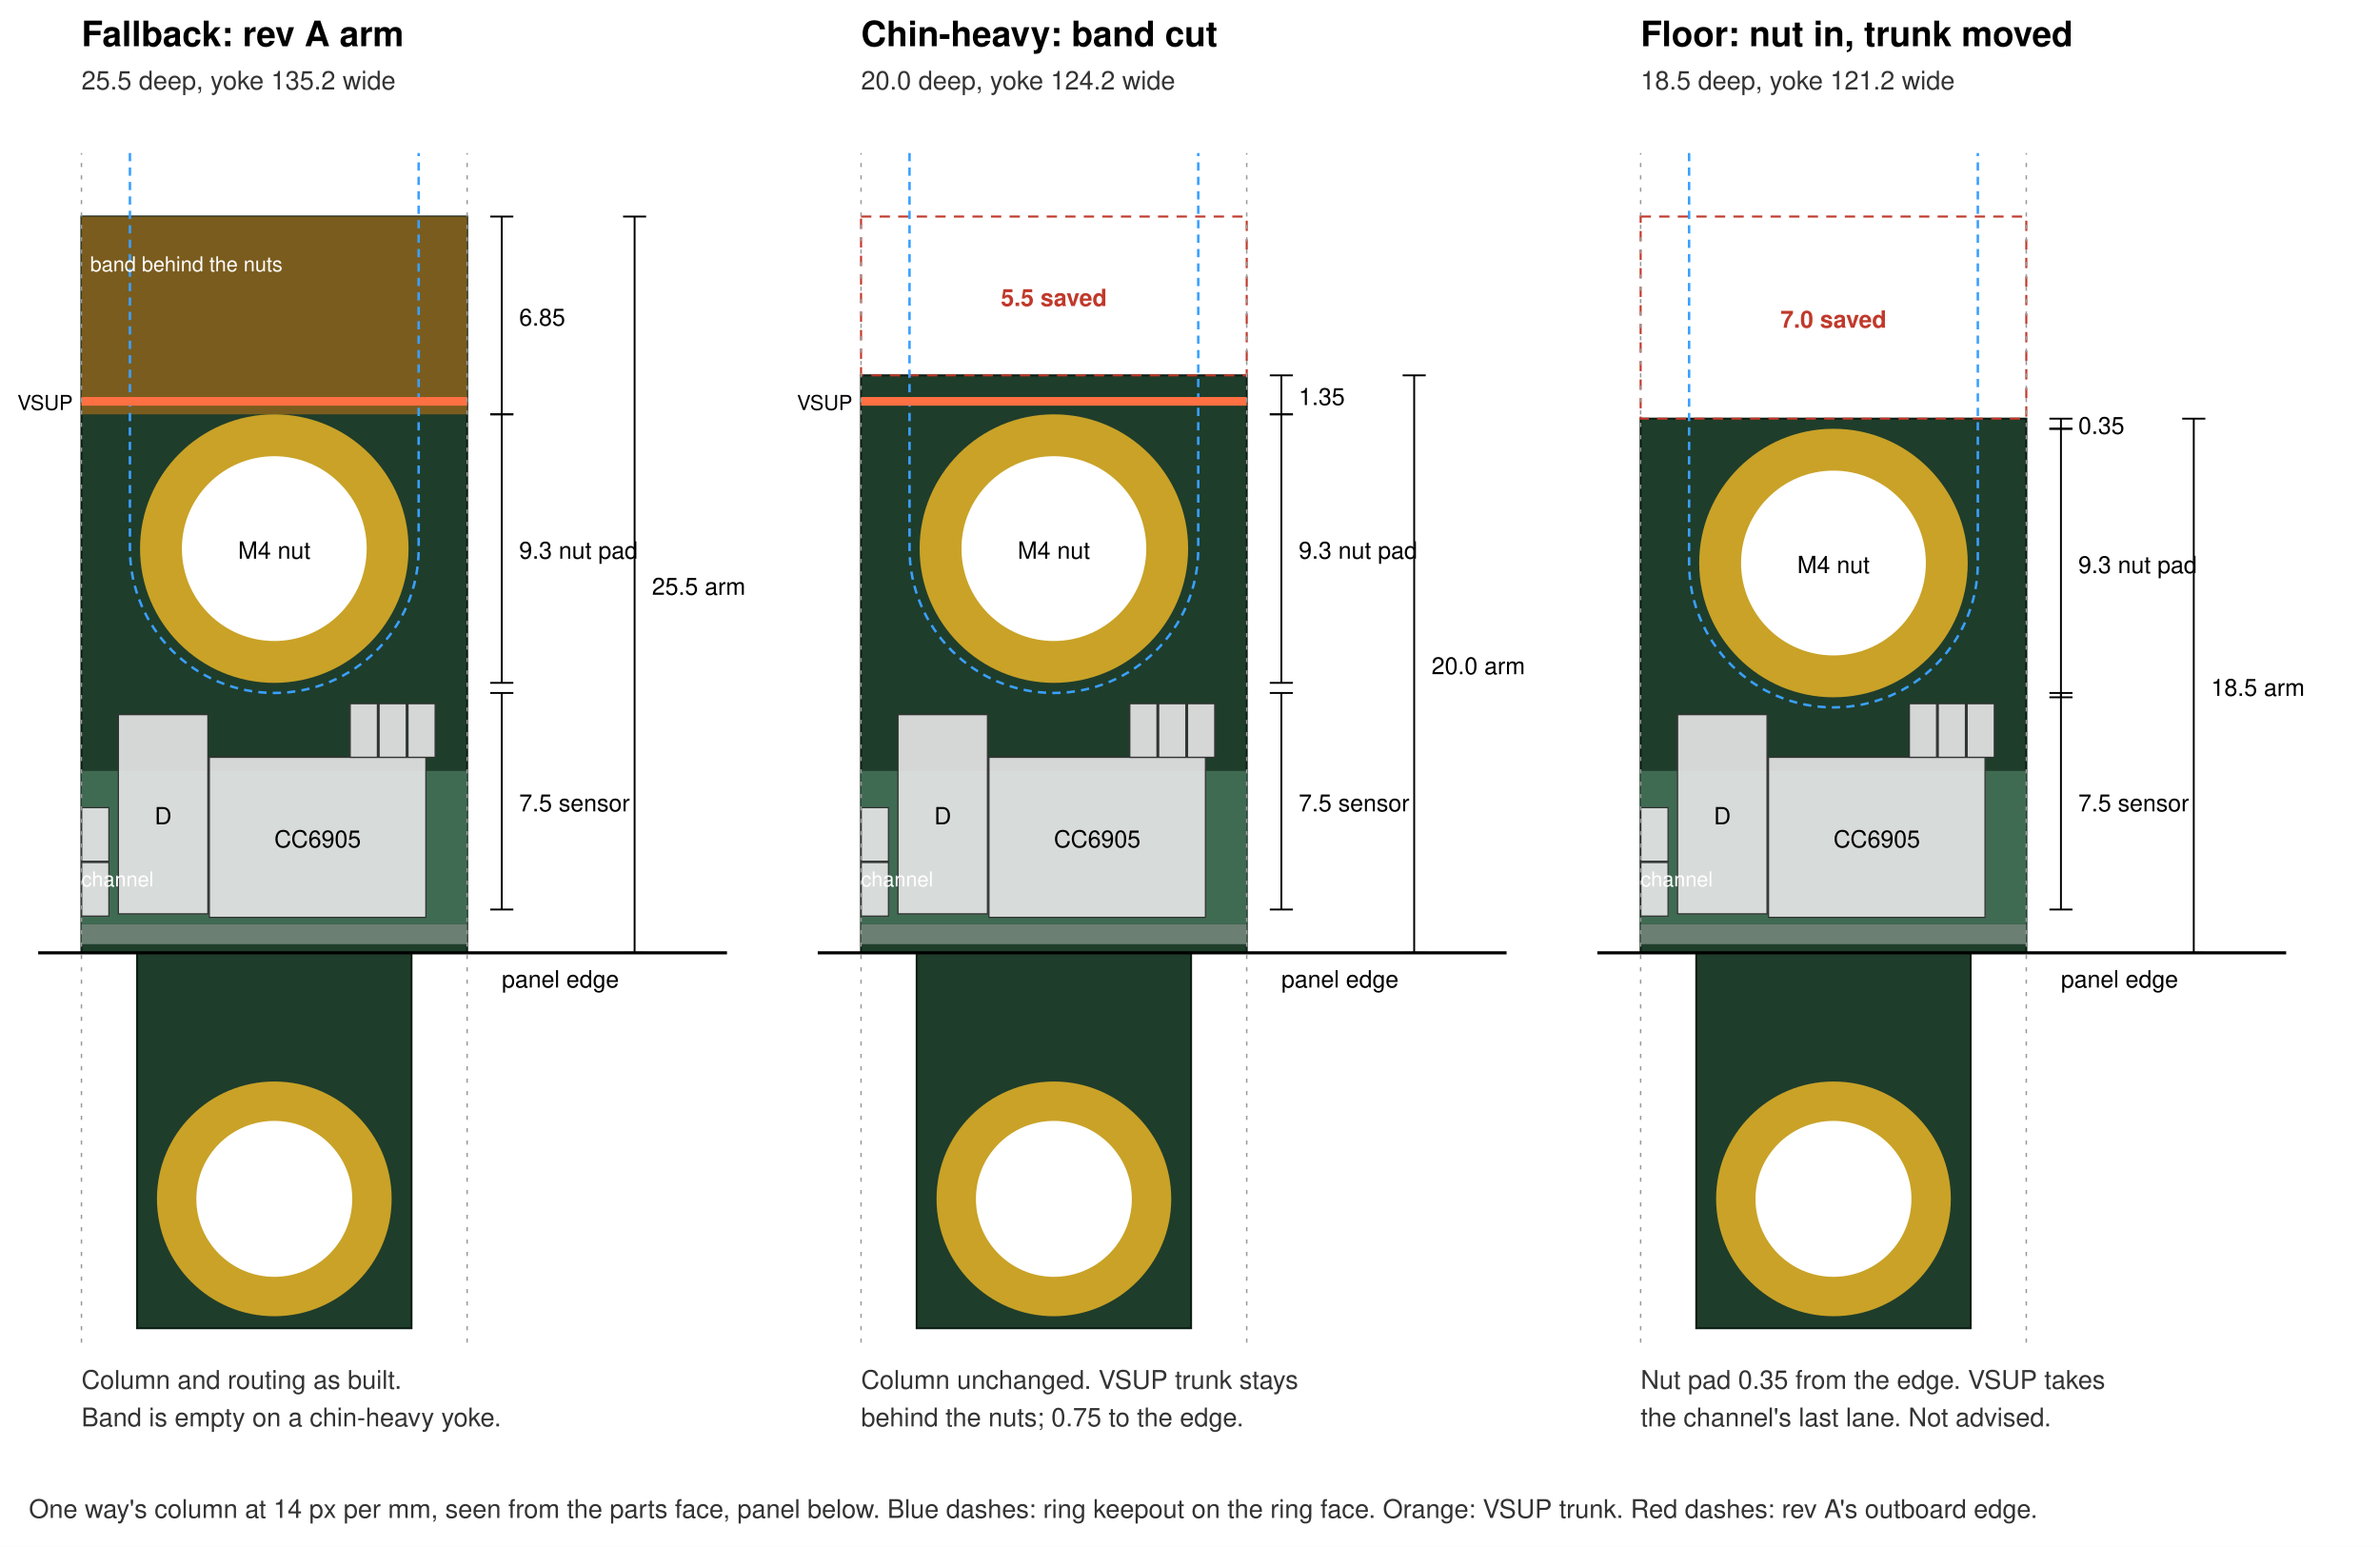
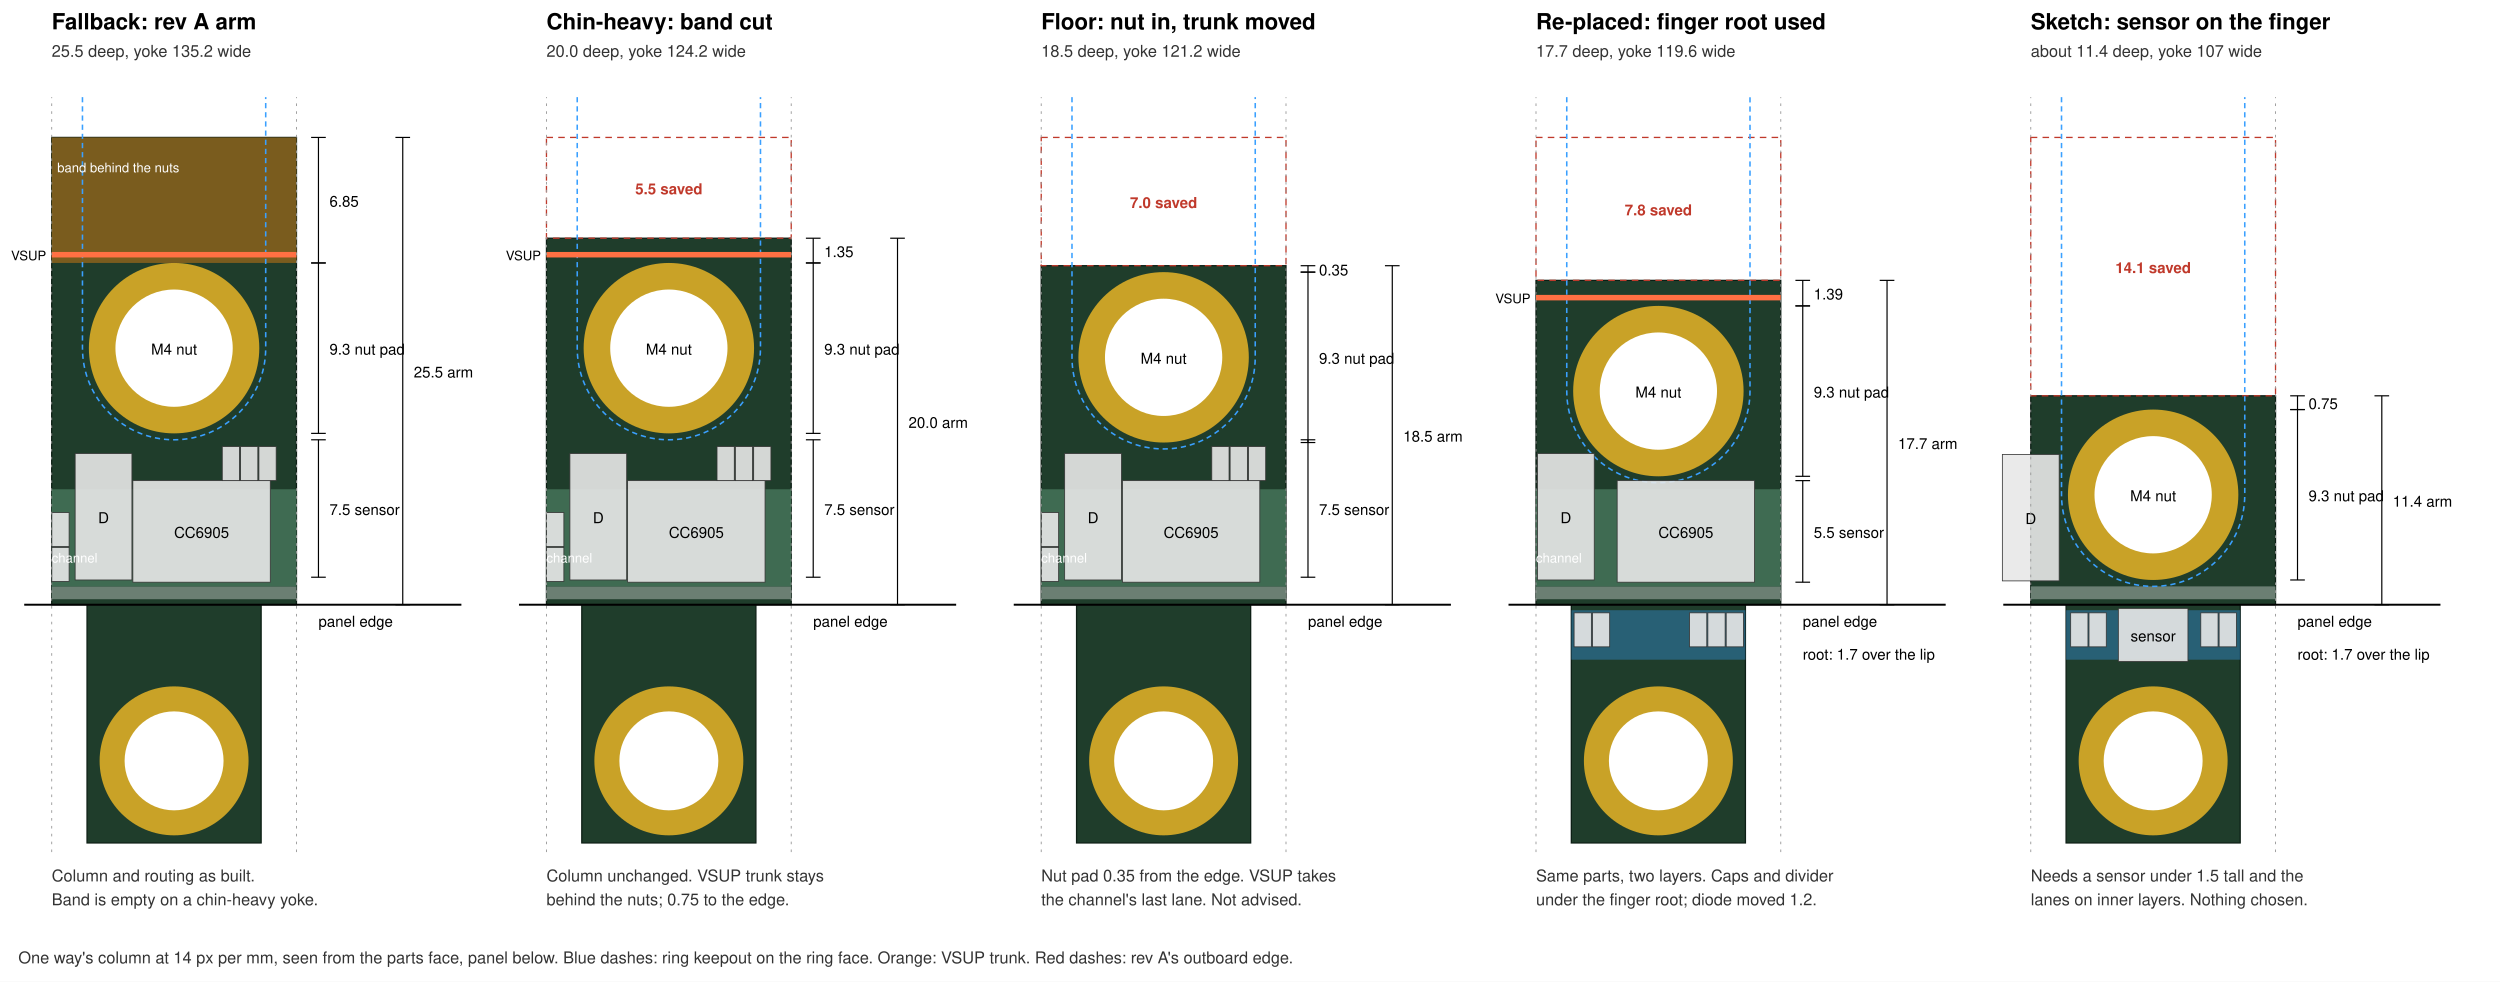
- <svg xmlns="http://www.w3.org/2000/svg" viewBox="0 0 1154 750" width="1154" height="750" font-family="Helvetica, Arial, sans-serif">
+ <svg xmlns="http://www.w3.org/2000/svg" viewBox="0 0 1910 750" width="1910" height="750" font-family="Helvetica, Arial, sans-serif">
  <style>
.board{fill:#1f3d2b;stroke:#0d1f15;stroke-width:1}
.gone{fill:none;stroke:#c0392b;stroke-width:1;stroke-dasharray:5 4}
.gnd{fill:#6b7f73}.chan{fill:#3f6b52}.band{fill:#7a5c1e}
+ .root{fill:#3aa0ff;fill-opacity:.35}
.pad{fill:#c9a227}.hole{fill:#fff}
.part{fill:#e8e8e8;fill-opacity:.9;stroke:#333;stroke-width:.6}
.keep{fill:none;stroke:#3aa0ff;stroke-width:1.2;stroke-dasharray:4 3}
.trunk{stroke:#ff7043;stroke-width:4.2}
.pitch{stroke:#999;stroke-width:.7;stroke-dasharray:2 4}
.edge{stroke:#000;stroke-width:1.5}
.dim{stroke:#000;stroke-width:.9}
.h{font-size:17px;font-weight:bold}.s{font-size:12.5px;fill:#333}
.l{font-size:11.5px;fill:#000}.tiny{font-size:10px;fill:#fff}
.mid{text-anchor:middle}.end{text-anchor:end;fill:#000}.red{fill:#c0392b;font-weight:bold}
</style>
-   <rect width="1154" height="750" fill="#fff" />
+   <rect width="1910" height="750" fill="#fff" />
  <text x="39.5" y="22.4" class="h">Fallback: rev A arm</text>
  <text x="39.5" y="43.4" class="s">25.5 deep, yoke 135.2 wide</text>
  <rect x="39.5" y="105.0" width="187.0" height="357.0" class="board" />
  <rect x="66.5" y="462.0" width="133.0" height="182.0" class="board" />
  <rect x="39.5" y="448.0" width="187.0" height="9.8" class="gnd" />
  <rect x="39.5" y="373.8" width="187.0" height="74.2" class="chan" />
  <rect x="39.5" y="105.0" width="187.0" height="95.9" class="band" />
  <path d="M 63.0 74.2 L 63.0 266.0 A 70.0 70.0 0 0 0 203.0 266.0 L 203.0 74.2" class="keep" />
  <circle cx="133.0" cy="581.3" r="56.9" class="pad" />
  <circle cx="133.0" cy="581.3" r="37.8" class="hole" />
  <rect x="101.5" y="367.2" width="105.0" height="77.6" class="part" />
  <text x="154.0" y="410.9" class="l mid">CC6905</text>
  <rect x="57.4" y="346.5" width="43.4" height="96.6" class="part" />
  <text x="79.1" y="399.7" class="l mid">D</text>
  <rect x="39.6" y="418.2" width="13.2" height="26.0" class="part" />
  <rect x="39.6" y="391.6" width="13.2" height="26.0" class="part" />
  <rect x="169.8" y="341.2" width="13.2" height="26.0" class="part" />
  <rect x="183.8" y="341.2" width="13.2" height="26.0" class="part" />
  <rect x="197.8" y="341.2" width="13.2" height="26.0" class="part" />
  <circle cx="133.0" cy="266.0" r="65.1" class="pad" />
  <circle cx="133.0" cy="266.0" r="44.8" class="hole" />
  <text x="133.0" y="270.9" class="l mid">M4 nut</text>
  <line x1="39.5" x2="226.5" y1="194.6" y2="194.6" class="trunk" />
  <line x1="39.5" x2="39.5" y1="651.0" y2="74.2" class="pitch" />
  <line x1="226.5" x2="226.5" y1="651.0" y2="74.2" class="pitch" />
  <line x1="18.5" x2="352.5" y1="462.0" y2="462.0" class="edge" />
  <text x="243.3" y="478.8" class="l">panel edge</text>
  <line x1="307.7" x2="307.7" y1="462.0" y2="105.0" class="dim" />
  <line x1="302.1" x2="313.3" y1="462.0" y2="462.0" class="dim" />
  <line x1="302.1" x2="313.3" y1="105.0" y2="105.0" class="dim" />
  <text x="316.1" y="288.4" class="l">25.5 arm</text>
  <line x1="243.3" x2="243.3" y1="441.0" y2="336.0" class="dim" />
  <line x1="237.7" x2="248.9" y1="441.0" y2="441.0" class="dim" />
  <line x1="237.7" x2="248.9" y1="336.0" y2="336.0" class="dim" />
  <text x="251.7" y="393.4" class="l">7.5 sensor</text>
  <line x1="243.3" x2="243.3" y1="331.1" y2="200.9" class="dim" />
  <line x1="237.7" x2="248.9" y1="331.1" y2="331.1" class="dim" />
  <line x1="237.7" x2="248.9" y1="200.9" y2="200.9" class="dim" />
  <text x="251.7" y="270.9" class="l">9.3 nut pad</text>
  <line x1="243.3" x2="243.3" y1="200.9" y2="105.0" class="dim" />
  <line x1="237.7" x2="248.9" y1="200.9" y2="200.9" class="dim" />
  <line x1="237.7" x2="248.9" y1="105.0" y2="105.0" class="dim" />
  <text x="251.7" y="157.9" class="l">6.85</text>
  <text x="39.5" y="429.8" class="l tiny">channel</text>
  <text x="43.7" y="131.6" class="l tiny">band behind the nuts</text>
  <text x="35.3" y="198.8" class="l tiny end">VSUP</text>
  <text x="39.5" y="673.4" class="s">Column and routing as built.</text>
  <text x="39.5" y="691.6" class="s">Band is empty on a chin-heavy yoke.</text>
  <text x="417.5" y="22.4" class="h">Chin-heavy: band cut</text>
  <text x="417.5" y="43.4" class="s">20.0 deep, yoke 124.2 wide</text>
  <rect x="417.5" y="182.0" width="187.0" height="280.0" class="board" />
  <rect x="444.5" y="462.0" width="133.0" height="182.0" class="board" />
  <rect x="417.5" y="105.0" width="187.0" height="77.0" class="gone" />
  <text x="511.0" y="148.4" class="l mid red">5.5 saved</text>
  <rect x="417.5" y="448.0" width="187.0" height="9.8" class="gnd" />
  <rect x="417.5" y="373.8" width="187.0" height="74.2" class="chan" />
  <path d="M 441.0 74.2 L 441.0 266.0 A 70.0 70.0 0 0 0 581.0 266.0 L 581.0 74.2" class="keep" />
  <circle cx="511.0" cy="581.3" r="56.9" class="pad" />
  <circle cx="511.0" cy="581.3" r="37.8" class="hole" />
  <rect x="479.5" y="367.2" width="105.0" height="77.6" class="part" />
  <text x="532.0" y="410.9" class="l mid">CC6905</text>
  <rect x="435.4" y="346.5" width="43.4" height="96.6" class="part" />
  <text x="457.1" y="399.7" class="l mid">D</text>
  <rect x="417.6" y="418.2" width="13.2" height="26.0" class="part" />
  <rect x="417.6" y="391.6" width="13.2" height="26.0" class="part" />
  <rect x="547.8" y="341.2" width="13.2" height="26.0" class="part" />
  <rect x="561.8" y="341.2" width="13.2" height="26.0" class="part" />
  <rect x="575.8" y="341.2" width="13.2" height="26.0" class="part" />
  <circle cx="511.0" cy="266.0" r="65.1" class="pad" />
  <circle cx="511.0" cy="266.0" r="44.8" class="hole" />
  <text x="511.0" y="270.9" class="l mid">M4 nut</text>
  <line x1="417.5" x2="604.5" y1="194.6" y2="194.6" class="trunk" />
  <line x1="417.5" x2="417.5" y1="651.0" y2="74.2" class="pitch" />
  <line x1="604.5" x2="604.5" y1="651.0" y2="74.2" class="pitch" />
  <line x1="396.5" x2="730.5" y1="462.0" y2="462.0" class="edge" />
  <text x="621.3" y="478.8" class="l">panel edge</text>
  <line x1="685.7" x2="685.7" y1="462.0" y2="182.0" class="dim" />
  <line x1="680.1" x2="691.3" y1="462.0" y2="462.0" class="dim" />
  <line x1="680.1" x2="691.3" y1="182.0" y2="182.0" class="dim" />
  <text x="694.1" y="326.9" class="l">20.0 arm</text>
  <line x1="621.3" x2="621.3" y1="441.0" y2="336.0" class="dim" />
  <line x1="615.7" x2="626.9" y1="441.0" y2="441.0" class="dim" />
  <line x1="615.7" x2="626.9" y1="336.0" y2="336.0" class="dim" />
  <text x="629.7" y="393.4" class="l">7.5 sensor</text>
  <line x1="621.3" x2="621.3" y1="331.1" y2="200.9" class="dim" />
  <line x1="615.7" x2="626.9" y1="331.1" y2="331.1" class="dim" />
  <line x1="615.7" x2="626.9" y1="200.9" y2="200.9" class="dim" />
  <text x="629.7" y="270.9" class="l">9.3 nut pad</text>
  <line x1="621.3" x2="621.3" y1="200.9" y2="182.0" class="dim" />
  <line x1="615.7" x2="626.9" y1="200.9" y2="200.9" class="dim" />
  <line x1="615.7" x2="626.9" y1="182.0" y2="182.0" class="dim" />
  <text x="629.7" y="196.4" class="l">1.35</text>
  <text x="417.5" y="429.8" class="l tiny">channel</text>
  <text x="413.3" y="198.8" class="l tiny end">VSUP</text>
  <text x="417.5" y="673.4" class="s">Column unchanged. VSUP trunk stays</text>
  <text x="417.5" y="691.6" class="s">behind the nuts; 0.75 to the edge.</text>
  <text x="795.5" y="22.4" class="h">Floor: nut in, trunk moved</text>
  <text x="795.5" y="43.4" class="s">18.5 deep, yoke 121.2 wide</text>
  <rect x="795.5" y="203.0" width="187.0" height="259.0" class="board" />
  <rect x="822.5" y="462.0" width="133.0" height="182.0" class="board" />
  <rect x="795.5" y="105.0" width="187.0" height="98.0" class="gone" />
  <text x="889.0" y="158.9" class="l mid red">7.0 saved</text>
  <rect x="795.5" y="448.0" width="187.0" height="9.8" class="gnd" />
  <rect x="795.5" y="373.8" width="187.0" height="74.2" class="chan" />
  <path d="M 819.0 74.2 L 819.0 273.0 A 70.0 70.0 0 0 0 959.0 273.0 L 959.0 74.2" class="keep" />
  <circle cx="889.0" cy="581.3" r="56.9" class="pad" />
  <circle cx="889.0" cy="581.3" r="37.8" class="hole" />
  <rect x="857.5" y="367.2" width="105.0" height="77.6" class="part" />
  <text x="910.0" y="410.9" class="l mid">CC6905</text>
  <rect x="813.4" y="346.5" width="43.4" height="96.6" class="part" />
  <text x="835.1" y="399.7" class="l mid">D</text>
  <rect x="795.6" y="418.2" width="13.2" height="26.0" class="part" />
  <rect x="795.6" y="391.6" width="13.2" height="26.0" class="part" />
  <rect x="925.8" y="341.2" width="13.2" height="26.0" class="part" />
  <rect x="939.8" y="341.2" width="13.2" height="26.0" class="part" />
  <rect x="953.8" y="341.2" width="13.2" height="26.0" class="part" />
  <circle cx="889.0" cy="273.0" r="65.1" class="pad" />
  <circle cx="889.0" cy="273.0" r="44.8" class="hole" />
  <text x="889.0" y="277.9" class="l mid">M4 nut</text>
  <line x1="795.5" x2="795.5" y1="651.0" y2="74.2" class="pitch" />
  <line x1="982.5" x2="982.5" y1="651.0" y2="74.2" class="pitch" />
  <line x1="774.5" x2="1108.5" y1="462.0" y2="462.0" class="edge" />
  <text x="999.3" y="478.8" class="l">panel edge</text>
  <line x1="1063.7" x2="1063.7" y1="462.0" y2="203.0" class="dim" />
  <line x1="1058.1" x2="1069.3" y1="462.0" y2="462.0" class="dim" />
  <line x1="1058.1" x2="1069.3" y1="203.0" y2="203.0" class="dim" />
  <text x="1072.1" y="337.4" class="l">18.5 arm</text>
  <line x1="999.3" x2="999.3" y1="441.0" y2="336.0" class="dim" />
  <line x1="993.7" x2="1004.9" y1="441.0" y2="441.0" class="dim" />
  <line x1="993.7" x2="1004.9" y1="336.0" y2="336.0" class="dim" />
  <text x="1007.7" y="393.4" class="l">7.5 sensor</text>
  <line x1="999.3" x2="999.3" y1="338.1" y2="207.9" class="dim" />
  <line x1="993.7" x2="1004.9" y1="338.1" y2="338.1" class="dim" />
  <line x1="993.7" x2="1004.9" y1="207.9" y2="207.9" class="dim" />
  <text x="1007.7" y="277.9" class="l">9.3 nut pad</text>
  <line x1="999.3" x2="999.3" y1="207.9" y2="203.0" class="dim" />
  <line x1="993.7" x2="1004.9" y1="207.9" y2="207.9" class="dim" />
  <line x1="993.7" x2="1004.9" y1="203.0" y2="203.0" class="dim" />
  <text x="1007.7" y="210.4" class="l">0.35</text>
  <text x="795.5" y="429.8" class="l tiny">channel</text>
  <text x="795.5" y="673.4" class="s">Nut pad 0.35 from the edge. VSUP takes</text>
  <text x="795.5" y="691.6" class="s">the channel's last lane. Not advised.</text>
+   <text x="1173.5" y="22.4" class="h">Re-placed: finger root used</text>
+   <text x="1173.5" y="43.4" class="s">17.7 deep, yoke 119.6 wide</text>
+   <rect x="1173.5" y="214.2" width="187.0" height="247.8" class="board" />
+   <rect x="1200.5" y="462.0" width="133.0" height="182.0" class="board" />
+   <rect x="1173.5" y="105.0" width="187.0" height="109.2" class="gone" />
+   <text x="1267.0" y="164.5" class="l mid red">7.8 saved</text>
+   <rect x="1173.5" y="448.0" width="187.0" height="9.8" class="gnd" />
+   <rect x="1173.5" y="373.8" width="187.0" height="74.2" class="chan" />
+   <rect x="1200.5" y="466.2" width="133.0" height="37.8" class="root" />
+   <path d="M 1197.0 74.2 L 1197.0 298.8 A 70.0 70.0 0 0 0 1337.0 298.8 L 1337.0 74.2" class="keep" />
+   <circle cx="1267.0" cy="581.3" r="56.9" class="pad" />
+   <circle cx="1267.0" cy="581.3" r="37.8" class="hole" />
+   <rect x="1235.5" y="367.2" width="105.0" height="77.6" class="part" />
+   <text x="1288.0" y="410.9" class="l mid">CC6905</text>
+   <rect x="1174.6" y="346.5" width="43.4" height="96.6" class="part" />
+   <text x="1196.3" y="399.7" class="l mid">D</text>
+   <rect x="1202.6" y="468.2" width="13.2" height="26.0" class="part" />
+   <rect x="1216.6" y="468.2" width="13.2" height="26.0" class="part" />
+   <rect x="1290.8" y="468.2" width="13.2" height="26.0" class="part" />
+   <rect x="1304.8" y="468.2" width="13.2" height="26.0" class="part" />
+   <rect x="1318.8" y="468.2" width="13.2" height="26.0" class="part" />
+   <circle cx="1267.0" cy="298.8" r="65.1" class="pad" />
+   <circle cx="1267.0" cy="298.8" r="44.8" class="hole" />
+   <text x="1267.0" y="303.7" class="l mid">M4 nut</text>
+   <line x1="1173.5" x2="1360.5" y1="227.4" y2="227.4" class="trunk" />
+   <line x1="1173.5" x2="1173.5" y1="651.0" y2="74.2" class="pitch" />
+   <line x1="1360.5" x2="1360.5" y1="651.0" y2="74.2" class="pitch" />
+   <line x1="1152.5" x2="1486.5" y1="462.0" y2="462.0" class="edge" />
+   <text x="1377.3" y="478.8" class="l">panel edge</text>
+   <line x1="1441.7" x2="1441.7" y1="462.0" y2="214.2" class="dim" />
+   <line x1="1436.1" x2="1447.3" y1="462.0" y2="462.0" class="dim" />
+   <line x1="1436.1" x2="1447.3" y1="214.2" y2="214.2" class="dim" />
+   <text x="1450.1" y="343.0" class="l">17.7 arm</text>
+   <line x1="1377.3" x2="1377.3" y1="444.8" y2="367.2" class="dim" />
+   <line x1="1371.7" x2="1382.9" y1="444.8" y2="444.8" class="dim" />
+   <line x1="1371.7" x2="1382.9" y1="367.2" y2="367.2" class="dim" />
+   <text x="1385.7" y="410.9" class="l">5.5 sensor</text>
+   <text x="1377.3" y="504.0" class="l">root: 1.7 over the lip</text>
+   <line x1="1377.3" x2="1377.3" y1="363.9" y2="233.7" class="dim" />
+   <line x1="1371.7" x2="1382.9" y1="363.9" y2="363.9" class="dim" />
+   <line x1="1371.7" x2="1382.9" y1="233.7" y2="233.7" class="dim" />
+   <text x="1385.7" y="303.7" class="l">9.3 nut pad</text>
+   <line x1="1377.3" x2="1377.3" y1="233.7" y2="214.2" class="dim" />
+   <line x1="1371.7" x2="1382.9" y1="233.7" y2="233.7" class="dim" />
+   <line x1="1371.7" x2="1382.9" y1="214.2" y2="214.2" class="dim" />
+   <text x="1385.7" y="228.8" class="l">1.39</text>
+   <text x="1173.5" y="429.8" class="l tiny">channel</text>
+   <text x="1169.3" y="231.6" class="l tiny end">VSUP</text>
+   <text x="1173.5" y="673.4" class="s">Same parts, two layers. Caps and divider</text>
+   <text x="1173.5" y="691.6" class="s">under the finger root; diode moved 1.2.</text>
+   <text x="1551.5" y="22.4" class="h">Sketch: sensor on the finger</text>
+   <text x="1551.5" y="43.4" class="s">about 11.4 deep, yoke 107 wide</text>
+   <rect x="1551.5" y="302.4" width="187.0" height="159.6" class="board" />
+   <rect x="1578.5" y="462.0" width="133.0" height="182.0" class="board" />
+   <rect x="1551.5" y="105.0" width="187.0" height="197.4" class="gone" />
+   <text x="1645.0" y="208.6" class="l mid red">14.1 saved</text>
+   <rect x="1551.5" y="448.0" width="187.0" height="9.8" class="gnd" />
+   <rect x="1578.5" y="466.2" width="133.0" height="37.8" class="root" />
+   <path d="M 1575.0 74.2 L 1575.0 378.0 A 70.0 70.0 0 0 0 1715.0 378.0 L 1715.0 74.2" class="keep" />
+   <circle cx="1645.0" cy="581.3" r="56.9" class="pad" />
+   <circle cx="1645.0" cy="581.3" r="37.8" class="hole" />
+   <rect x="1618.4" y="464.8" width="53.2" height="40.6" class="part" />
+   <text x="1645.0" y="490.0" class="l mid">sensor</text>
+   <rect x="1529.8" y="347.2" width="43.4" height="96.6" class="part" />
+   <text x="1551.5" y="400.4" class="l mid">D</text>
+   <rect x="1681.4" y="468.2" width="13.2" height="26.0" class="part" />
+   <rect x="1695.4" y="468.2" width="13.2" height="26.0" class="part" />
+   <rect x="1582.0" y="468.2" width="13.2" height="26.0" class="part" />
+   <rect x="1596.0" y="468.2" width="13.2" height="26.0" class="part" />
+   <circle cx="1645.0" cy="378.0" r="65.1" class="pad" />
+   <circle cx="1645.0" cy="378.0" r="44.8" class="hole" />
+   <text x="1645.0" y="382.9" class="l mid">M4 nut</text>
+   <line x1="1551.5" x2="1551.5" y1="651.0" y2="74.2" class="pitch" />
+   <line x1="1738.5" x2="1738.5" y1="651.0" y2="74.2" class="pitch" />
+   <line x1="1530.5" x2="1864.5" y1="462.0" y2="462.0" class="edge" />
+   <text x="1755.3" y="478.8" class="l">panel edge</text>
+   <line x1="1819.7" x2="1819.7" y1="462.0" y2="302.4" class="dim" />
+   <line x1="1814.1" x2="1825.3" y1="462.0" y2="462.0" class="dim" />
+   <line x1="1814.1" x2="1825.3" y1="302.4" y2="302.4" class="dim" />
+   <text x="1828.1" y="387.1" class="l">11.4 arm</text>
+   <text x="1755.3" y="504.0" class="l">root: 1.7 over the lip</text>
+   <line x1="1755.3" x2="1755.3" y1="443.1" y2="312.9" class="dim" />
+   <line x1="1749.7" x2="1760.9" y1="443.1" y2="443.1" class="dim" />
+   <line x1="1749.7" x2="1760.9" y1="312.9" y2="312.9" class="dim" />
+   <text x="1763.7" y="382.9" class="l">9.3 nut pad</text>
+   <line x1="1755.3" x2="1755.3" y1="312.9" y2="302.4" class="dim" />
+   <line x1="1749.7" x2="1760.9" y1="312.9" y2="312.9" class="dim" />
+   <line x1="1749.7" x2="1760.9" y1="302.4" y2="302.4" class="dim" />
+   <text x="1763.7" y="312.5" class="l">0.75</text>
+   <text x="1551.5" y="673.4" class="s">Needs a sensor under 1.5 tall and the</text>
+   <text x="1551.5" y="691.6" class="s">lanes on inner layers. Nothing chosen.</text>
  <text x="14" y="736" class="s">One way's column at 14 px per mm, seen from the parts face, panel below. Blue dashes: ring keepout on the ring face. Orange: VSUP trunk. Red dashes: rev A's outboard edge.</text>
</svg>
